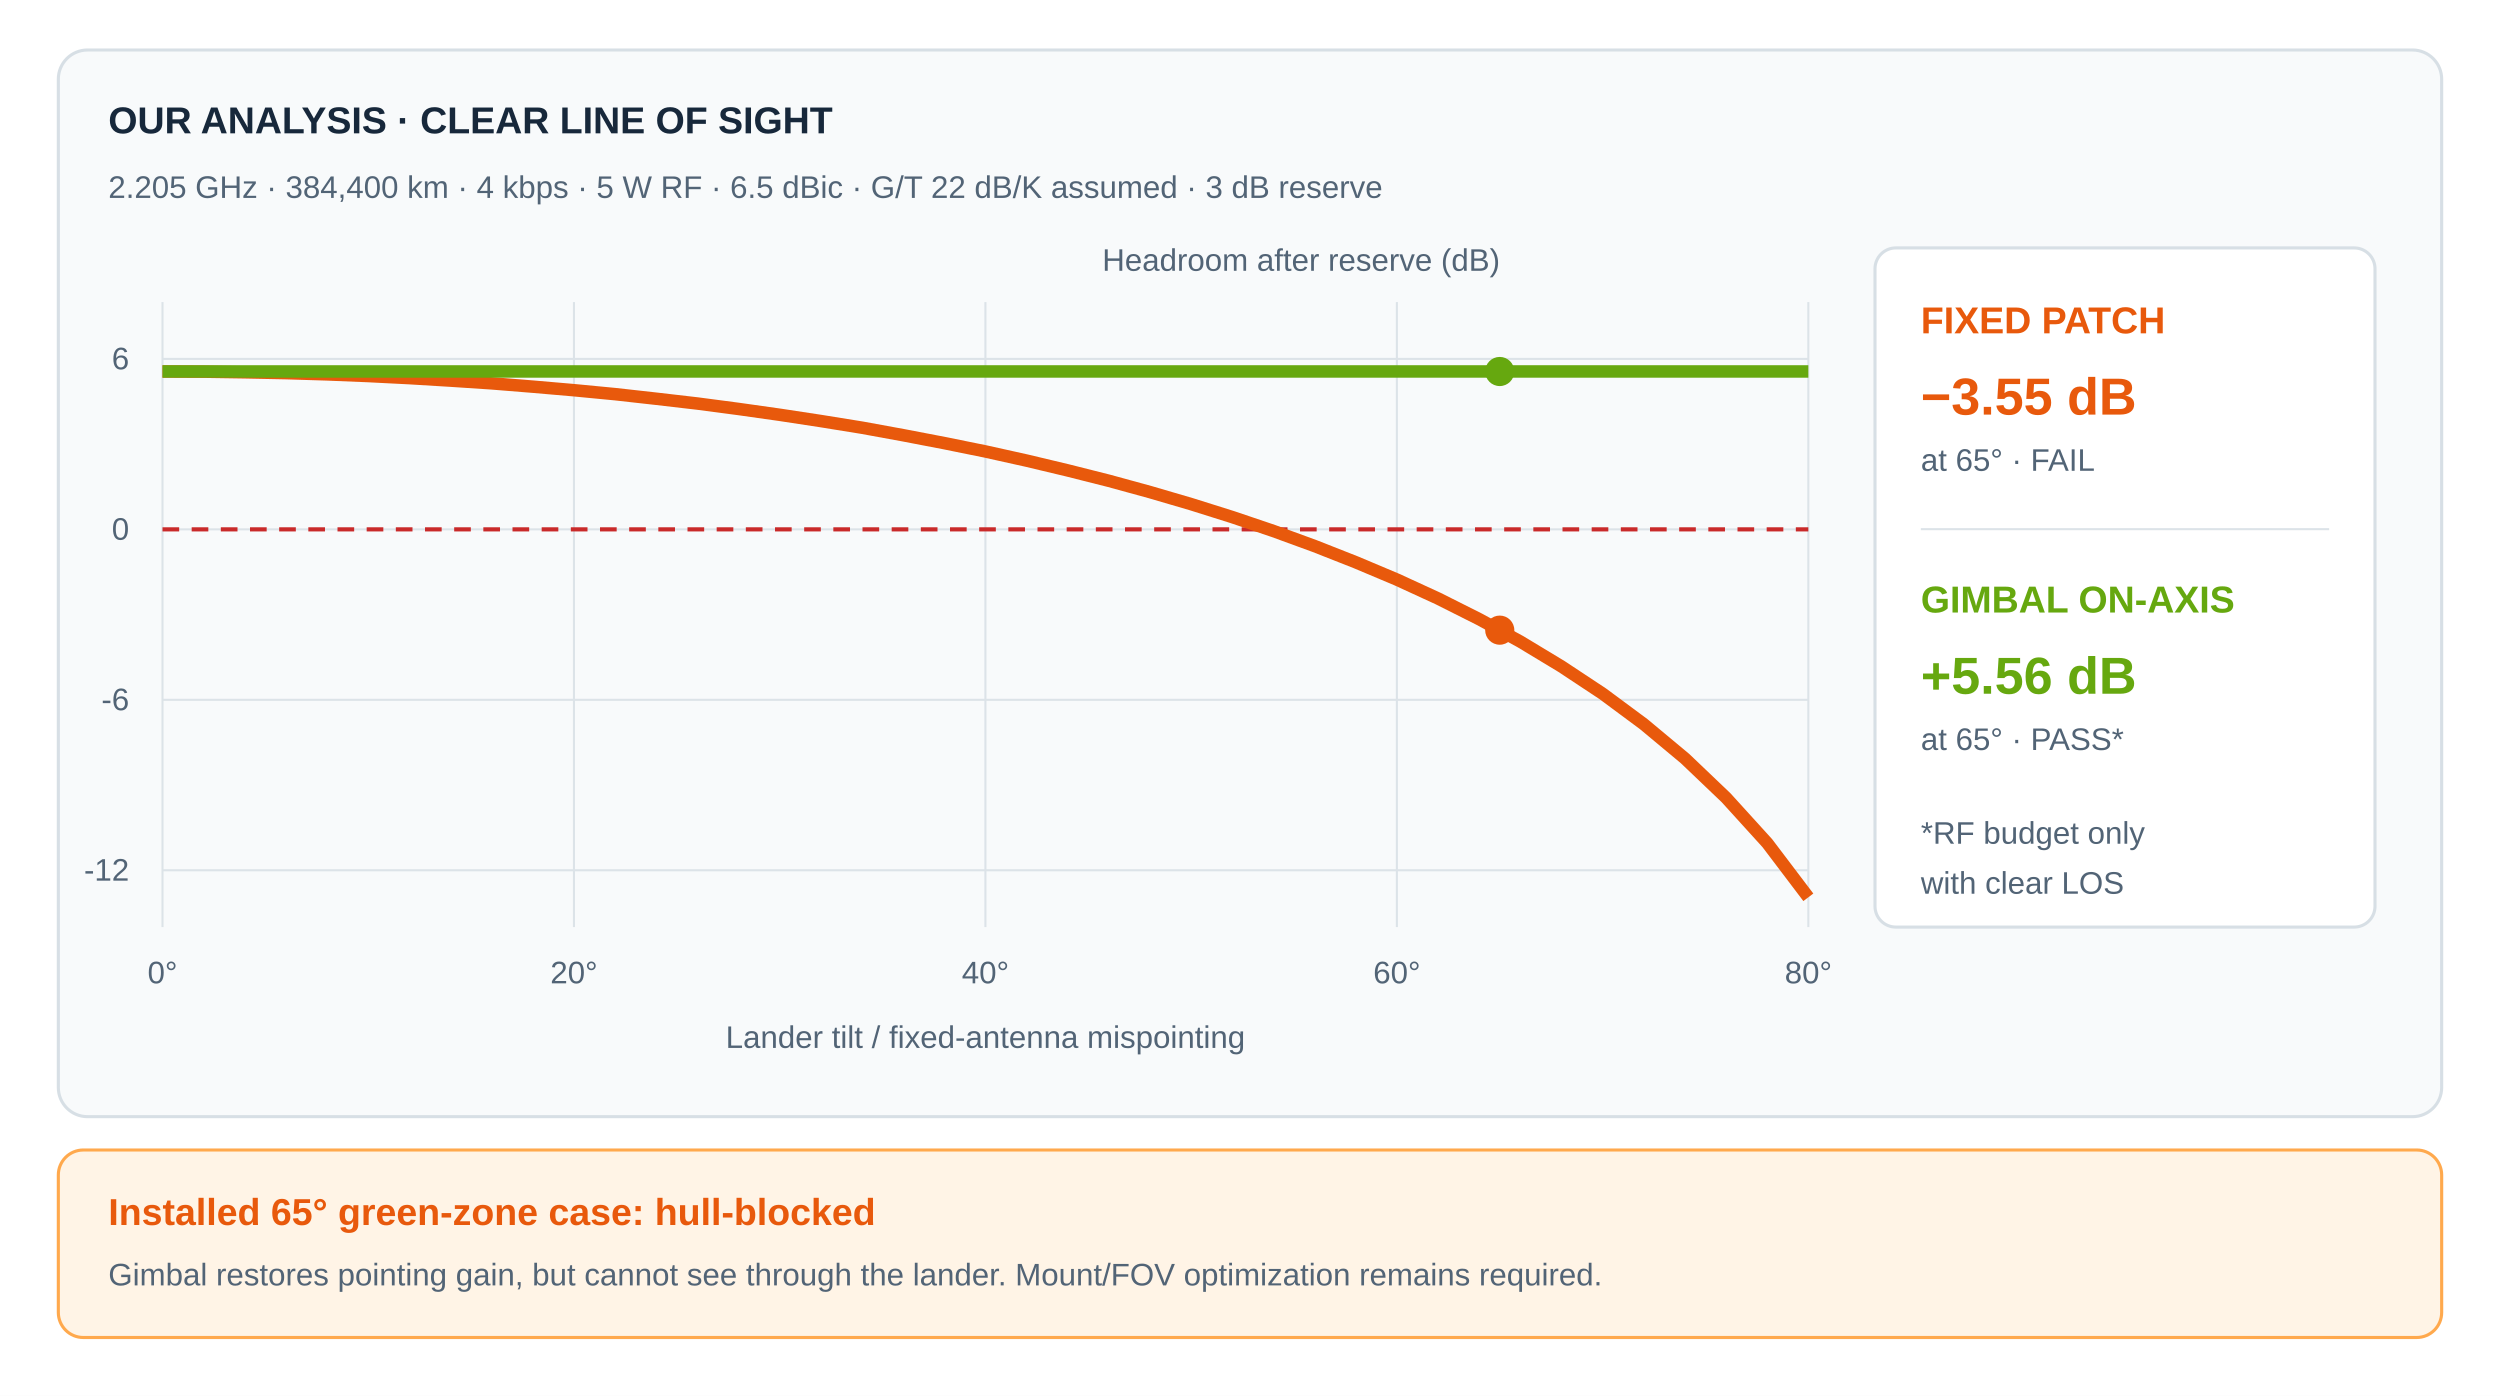
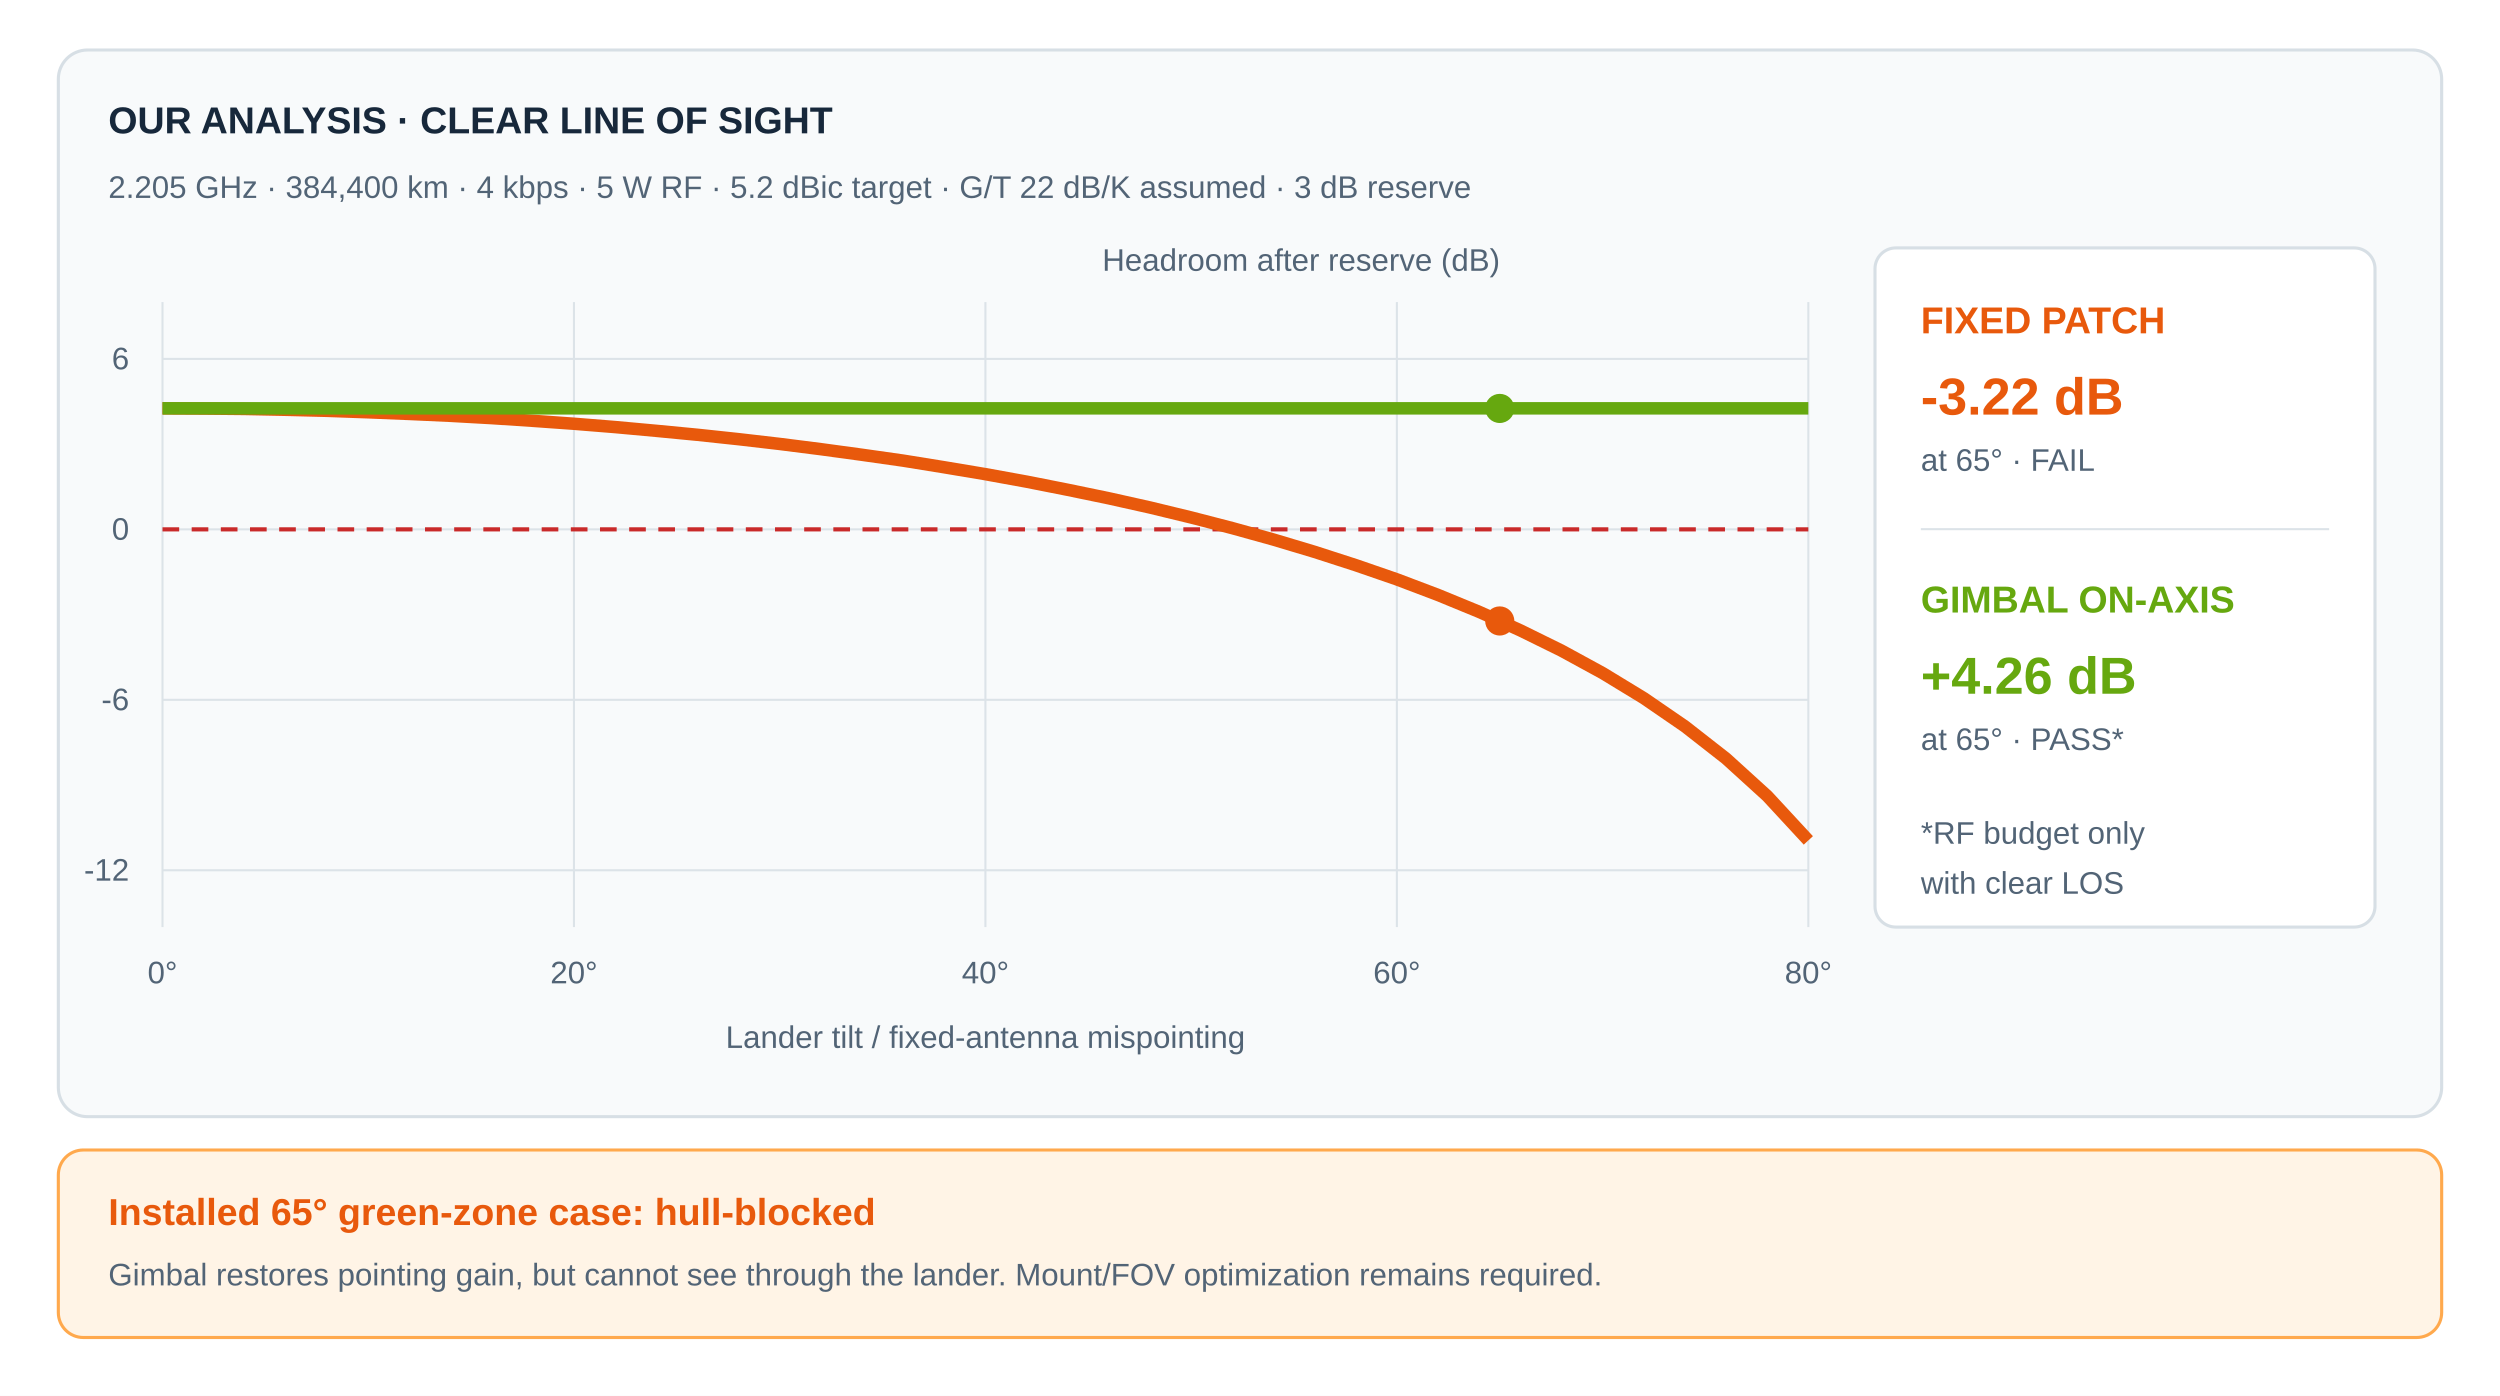
<svg xmlns="http://www.w3.org/2000/svg" width="1200" height="670" viewBox="0 0 1200 670">
  <rect width="100%" height="100%" fill="white" />
  <style>
text{font-family:Arial,"Noto Sans Thai",sans-serif;fill:#17283b}.title{font-size:34px;font-weight:700}.sub{font-size:18px;fill:#526476}.label{font-size:18px;font-weight:700}.value{font-size:25px;font-weight:700}.small{font-size:15px;fill:#526476}.tag{font-size:13px;font-weight:700;letter-spacing:1px}.grid{stroke:#dce3e8;stroke-width:1}.axis{stroke:#71808e;stroke-width:1.5}.green{fill:#66a80f}.orange{fill:#e8590c}.red{fill:#c92a2a}.navy{fill:#17283b}.white{fill:#fff}.card{fill:#f8fafb;stroke:#d7dfe5;stroke-width:1.5}.warn{fill:#fff4e6;stroke:#ffa94d;stroke-width:1.5}</style>
  <rect x="28" y="24" width="1144" height="512" rx="14" class="card" />
  <text x="52" y="64" class="label">OUR ANALYSIS · CLEAR LINE OF SIGHT</text>
-   <text x="52" y="95" class="small">2.205 GHz · 384,400 km · 4 kbps · 5 W RF · 6.5 dBic · G/T 22 dB/K assumed · 3 dB reserve</text>
+   <text x="52" y="95" class="small">2.205 GHz · 384,400 km · 4 kbps · 5 W RF · 5.2 dBic target · G/T 22 dB/K assumed · 3 dB reserve</text>
  <line x1="78" y1="417.727" x2="868" y2="417.727" class="grid" />
  <text x="62" y="422.727" class="small" text-anchor="end">-12</text>
  <line x1="78" y1="335.909" x2="868" y2="335.909" class="grid" />
  <text x="62" y="340.909" class="small" text-anchor="end">-6</text>
  <line x1="78" y1="254.091" x2="868" y2="254.091" class="grid" />
  <text x="62" y="259.091" class="small" text-anchor="end">0</text>
  <line x1="78" y1="172.273" x2="868" y2="172.273" class="grid" />
  <text x="62" y="177.273" class="small" text-anchor="end">6</text>
  <line x1="78" y1="145" x2="78" y2="445" class="grid" />
  <text x="78" y="472" class="small" text-anchor="middle">0°</text>
  <line x1="275.5" y1="145" x2="275.5" y2="445" class="grid" />
  <text x="275.5" y="472" class="small" text-anchor="middle">20°</text>
  <line x1="473" y1="145" x2="473" y2="445" class="grid" />
  <text x="473" y="472" class="small" text-anchor="middle">40°</text>
  <line x1="670.5" y1="145" x2="670.5" y2="445" class="grid" />
  <text x="670.5" y="472" class="small" text-anchor="middle">60°</text>
  <line x1="868" y1="145" x2="868" y2="445" class="grid" />
  <text x="868" y="472" class="small" text-anchor="middle">80°</text>
  <line x1="78" y1="254.091" x2="868" y2="254.091" stroke="#c92a2a" stroke-width="2" stroke-dasharray="8 6" />
-   <path d="M78.0,178.3 L97.8,178.4 L117.5,178.7 L137.3,179.1 L157.0,179.7 L176.8,180.5 L196.5,181.5 L216.3,182.7 L236.0,184.0 L255.8,185.6 L275.5,187.3 L295.3,189.2 L315.0,191.4 L334.8,193.7 L354.5,196.3 L374.3,199.1 L394.0,202.1 L413.8,205.3 L433.5,208.9 L453.3,212.7 L473.0,216.7 L492.8,221.1 L512.5,225.8 L532.3,230.8 L552.0,236.2 L571.8,242.0 L591.5,248.2 L611.3,254.9 L631.0,262.1 L650.8,269.9 L670.5,278.2 L690.3,287.3 L710.0,297.2 L729.8,308.0 L749.5,319.9 L769.3,333.0 L789.0,347.6 L808.8,364.1 L828.5,382.9 L848.3,404.7 L868.0,430.7" fill="none" stroke="#e8590c" stroke-width="6" />
-   <path d="M78.0,178.3 L97.8,178.3 L117.5,178.3 L137.3,178.3 L157.0,178.3 L176.8,178.3 L196.5,178.3 L216.3,178.3 L236.0,178.3 L255.8,178.3 L275.5,178.3 L295.3,178.3 L315.0,178.3 L334.8,178.3 L354.5,178.3 L374.3,178.3 L394.0,178.3 L413.8,178.3 L433.5,178.3 L453.3,178.3 L473.0,178.3 L492.8,178.3 L512.5,178.3 L532.3,178.3 L552.0,178.3 L571.8,178.3 L591.5,178.3 L611.3,178.3 L631.0,178.3 L650.8,178.3 L670.5,178.3 L690.3,178.3 L710.0,178.3 L729.8,178.3 L749.5,178.3 L769.3,178.3 L789.0,178.3 L808.8,178.3 L828.5,178.3 L848.3,178.3 L868.0,178.3" fill="none" stroke="#66a80f" stroke-width="6" />
-   <circle cx="719.875" cy="302.471" r="7" fill="#e8590c" />
-   <circle cx="719.875" cy="178.318" r="7" fill="#66a80f" />
+   <path d="M78.0,196.0 L97.8,196.1 L117.5,196.3 L137.3,196.7 L157.0,197.2 L176.8,197.9 L196.5,198.7 L216.3,199.6 L236.0,200.7 L255.8,202.0 L275.5,203.4 L295.3,205.0 L315.0,206.8 L334.8,208.7 L354.5,210.8 L374.3,213.1 L394.0,215.6 L413.8,218.3 L433.5,221.1 L453.3,224.3 L473.0,227.6 L492.8,231.2 L512.5,235.1 L532.3,239.2 L552.0,243.6 L571.8,248.4 L591.5,253.5 L611.3,259.0 L631.0,264.9 L650.8,271.3 L670.5,278.1 L690.3,285.6 L710.0,293.7 L729.8,302.6 L749.5,312.3 L769.3,323.1 L789.0,335.1 L808.8,348.7 L828.5,364.1 L848.3,382.1 L868.0,403.4" fill="none" stroke="#e8590c" stroke-width="6" />
+   <path d="M78.0,196.0 L97.8,196.0 L117.5,196.0 L137.3,196.0 L157.0,196.0 L176.8,196.0 L196.5,196.0 L216.3,196.0 L236.0,196.0 L255.8,196.0 L275.5,196.0 L295.3,196.0 L315.0,196.0 L334.8,196.0 L354.5,196.0 L374.3,196.0 L394.0,196.0 L413.8,196.0 L433.5,196.0 L453.3,196.0 L473.0,196.0 L492.8,196.0 L512.5,196.0 L532.3,196.0 L552.0,196.0 L571.8,196.0 L591.5,196.0 L611.3,196.0 L631.0,196.0 L650.8,196.0 L670.5,196.0 L690.3,196.0 L710.0,196.0 L729.8,196.0 L749.5,196.0 L769.3,196.0 L789.0,196.0 L808.8,196.0 L828.5,196.0 L848.3,196.0 L868.0,196.0" fill="none" stroke="#66a80f" stroke-width="6" />
+   <circle cx="719.875" cy="298.06" r="7" fill="#e8590c" />
+   <circle cx="719.875" cy="196.046" r="7" fill="#66a80f" />
  <text x="720" y="130" class="small" text-anchor="end">Headroom after reserve (dB)</text>
  <text x="473" y="503" class="small" text-anchor="middle">Lander tilt / fixed-antenna mispointing</text>
  <rect x="900" y="119" width="240" height="326" rx="10" fill="#fff" stroke="#d7dfe5" stroke-width="1.5" />
  <text x="922" y="160" class="label orange">FIXED PATCH</text>
-   <text x="922" y="199" class="value orange">−3.55 dB</text>
+   <text x="922" y="199" class="value orange">-3.22 dB</text>
  <text x="922" y="226" class="small">at 65° · FAIL</text>
  <line x1="922" y1="254" x2="1118" y2="254" class="grid" />
  <text x="922" y="294" class="label green">GIMBAL ON-AXIS</text>
-   <text x="922" y="333" class="value green">+5.56 dB</text>
+   <text x="922" y="333" class="value green">+4.26 dB</text>
  <text x="922" y="360" class="small">at 65° · PASS*</text>
  <text x="922" y="405" class="small">*RF budget only</text>
  <text x="922" y="429" class="small">with clear LOS</text>
  <rect x="28" y="552" width="1144" height="90" rx="12" class="warn" />
  <text x="52" y="588" class="label orange">Installed 65° green-zone case: hull-blocked</text>
  <text x="52" y="617" class="small">Gimbal restores pointing gain, but cannot see through the lander. Mount/FOV optimization remains required.</text>
</svg>
